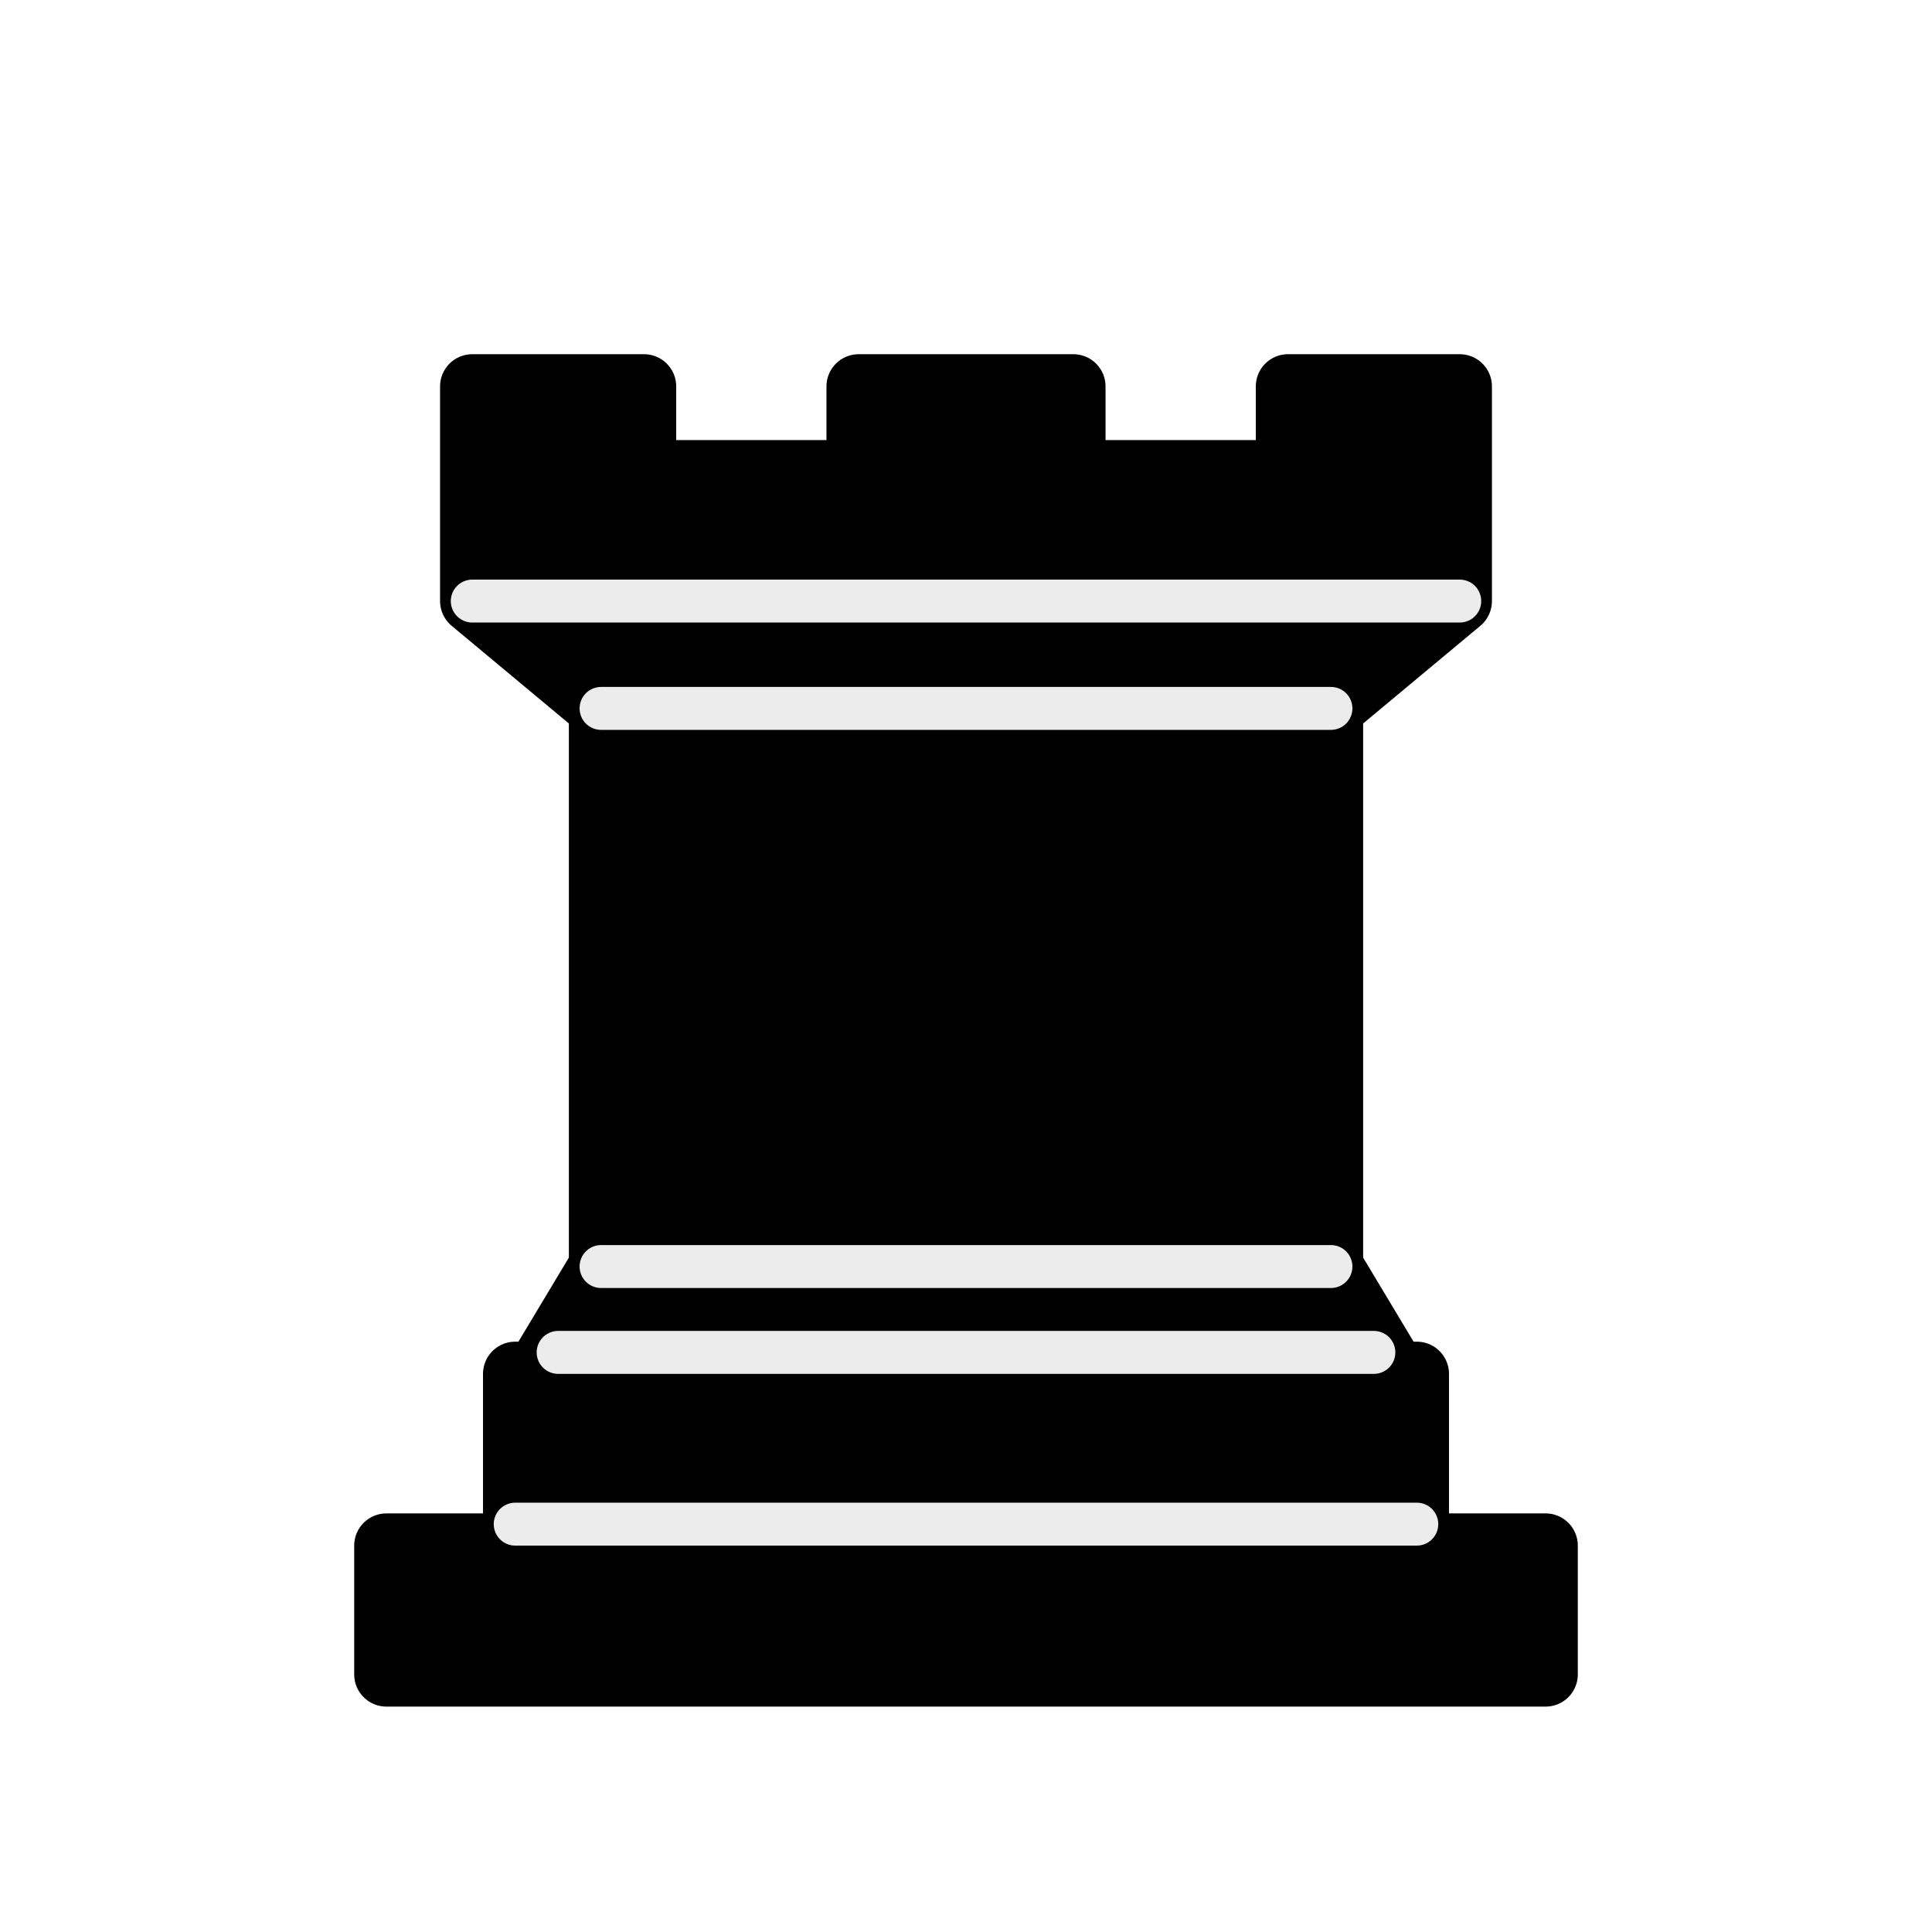
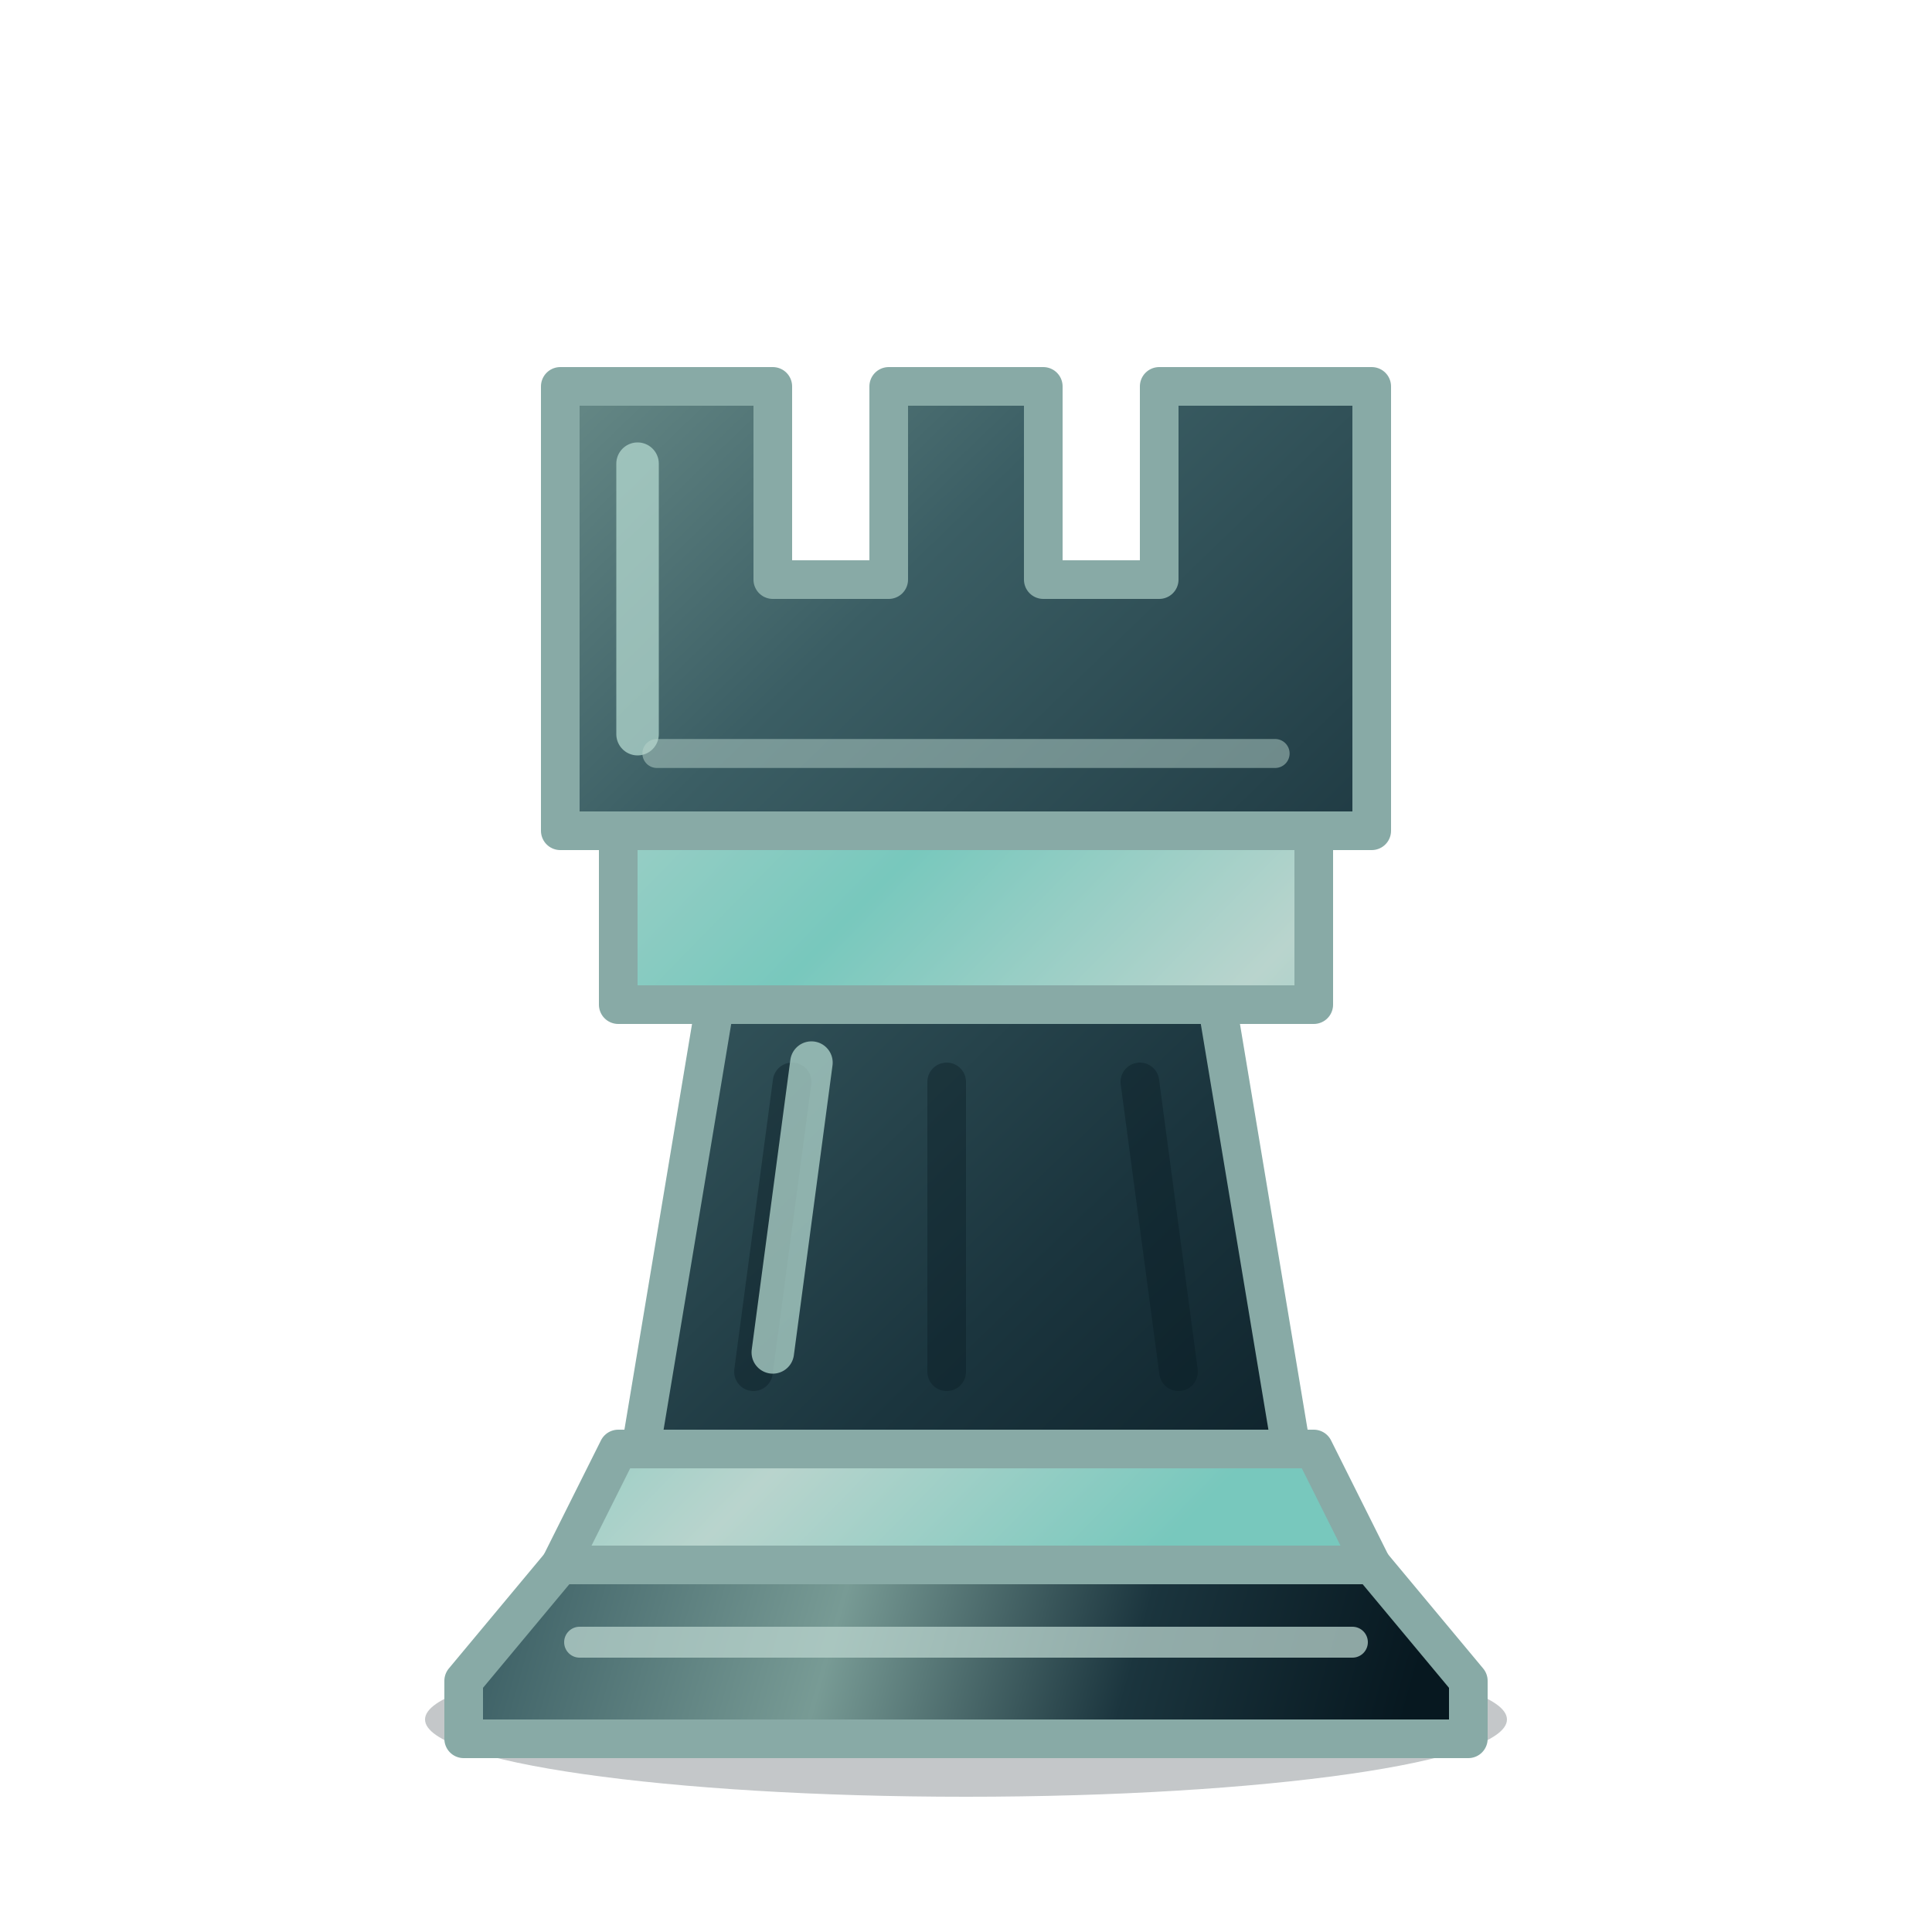
- <svg xmlns="http://www.w3.org/2000/svg" style="color-scheme:light only" width="45" height="45" viewBox="0 0 45 45">
-   <g fill-rule="evenodd" stroke="#000" stroke-linecap="round" stroke-linejoin="round" stroke-width="1.5">
-     <path stroke-linecap="butt" d="M9 39h27v-3H9zm3.5-7 1.5-2.5h17l1.5 2.5zm-.5 4v-4h21v4z" />
-     <path stroke-linecap="butt" stroke-linejoin="miter" d="M14 29.5v-13h17v13z" />
-     <path stroke-linecap="butt" d="M14 16.5 11 14h23l-3 2.5zM11 14V9h4v2h5V9h5v2h5V9h4v5z" />
-     <path fill="none" stroke="#ececec" stroke-linejoin="miter" stroke-width="1" d="M12 35.5h21m-20-4h19m-18-2h17m-17-13h17M11 14h23" />
+ <svg xmlns="http://www.w3.org/2000/svg" width="100" height="100" viewBox="0 0 100 100" role="img" aria-label="Black rook">
+   <defs>
+     <linearGradient id="metal" x1="20" y1="18" x2="79" y2="79" gradientUnits="userSpaceOnUse">
+       <stop stop-color="#789b95" />
+       <stop offset=".32" stop-color="#3b5e64" />
+       <stop offset=".68" stop-color="#1b353e" />
+       <stop offset="1" stop-color="#071820" />
+     </linearGradient>
+     <linearGradient id="trim" x1="29" y1="30" x2="70" y2="70" gradientUnits="userSpaceOnUse">
+       <stop stop-color="#b9d4cd" />
+       <stop offset=".4" stop-color="#78c8bd" />
+       <stop offset=".7" stop-color="#b9d4cd" />
+       <stop offset="1" stop-color="#78c8bd" />
+     </linearGradient>
+     <linearGradient id="plinth" x1="27" y1="75" x2="73" y2="88" gradientUnits="userSpaceOnUse">
+       <stop stop-color="#3b5e64" />
+       <stop offset=".38" stop-color="#789b95" />
+       <stop offset=".7" stop-color="#1b353e" />
+       <stop offset="1" stop-color="#071820" />
+     </linearGradient>
+     <style>.gleam{fill:none;stroke:#b7ddd3;stroke-width:2.2;stroke-linecap:round;stroke-opacity:.72}</style>
+   </defs>
+   <ellipse cx="50" cy="89" rx="28" ry="4" fill="#07151c" opacity=".24" />
+   <g stroke="#88aaa6" stroke-width="2" stroke-linecap="round" stroke-linejoin="round">
+     <path d="M29 20h11v10h6V20h8v10h6V20h11v23H29Z" fill="url(#metal)" />
+     <path d="M32 43h36v9H32z" fill="url(#trim)" />
+     <path d="M37 52h26l4 24H33Z" fill="url(#metal)" />
+     <path d="M41 56 39 71m10-15v15m10-15 2 15" fill="none" stroke="#0a1c24" stroke-opacity=".38" stroke-width="2" />
+     <path d="M33 24v14m9 17-2 15" class="gleam" />
+     <path d="M34 39h32" fill="none" stroke="#b9d4cd" stroke-opacity=".5" stroke-width="1.5" />
+     <path d="M32 75h36l3 6H29Z" fill="url(#trim)" />
+     <path d="M29 81h42l5 6v3H24v-3Z" fill="url(#plinth)" />
+     <path d="M30 85h40" fill="none" stroke="#b9d4cd" stroke-width="1.6" stroke-opacity=".75" />
  </g>
</svg>
